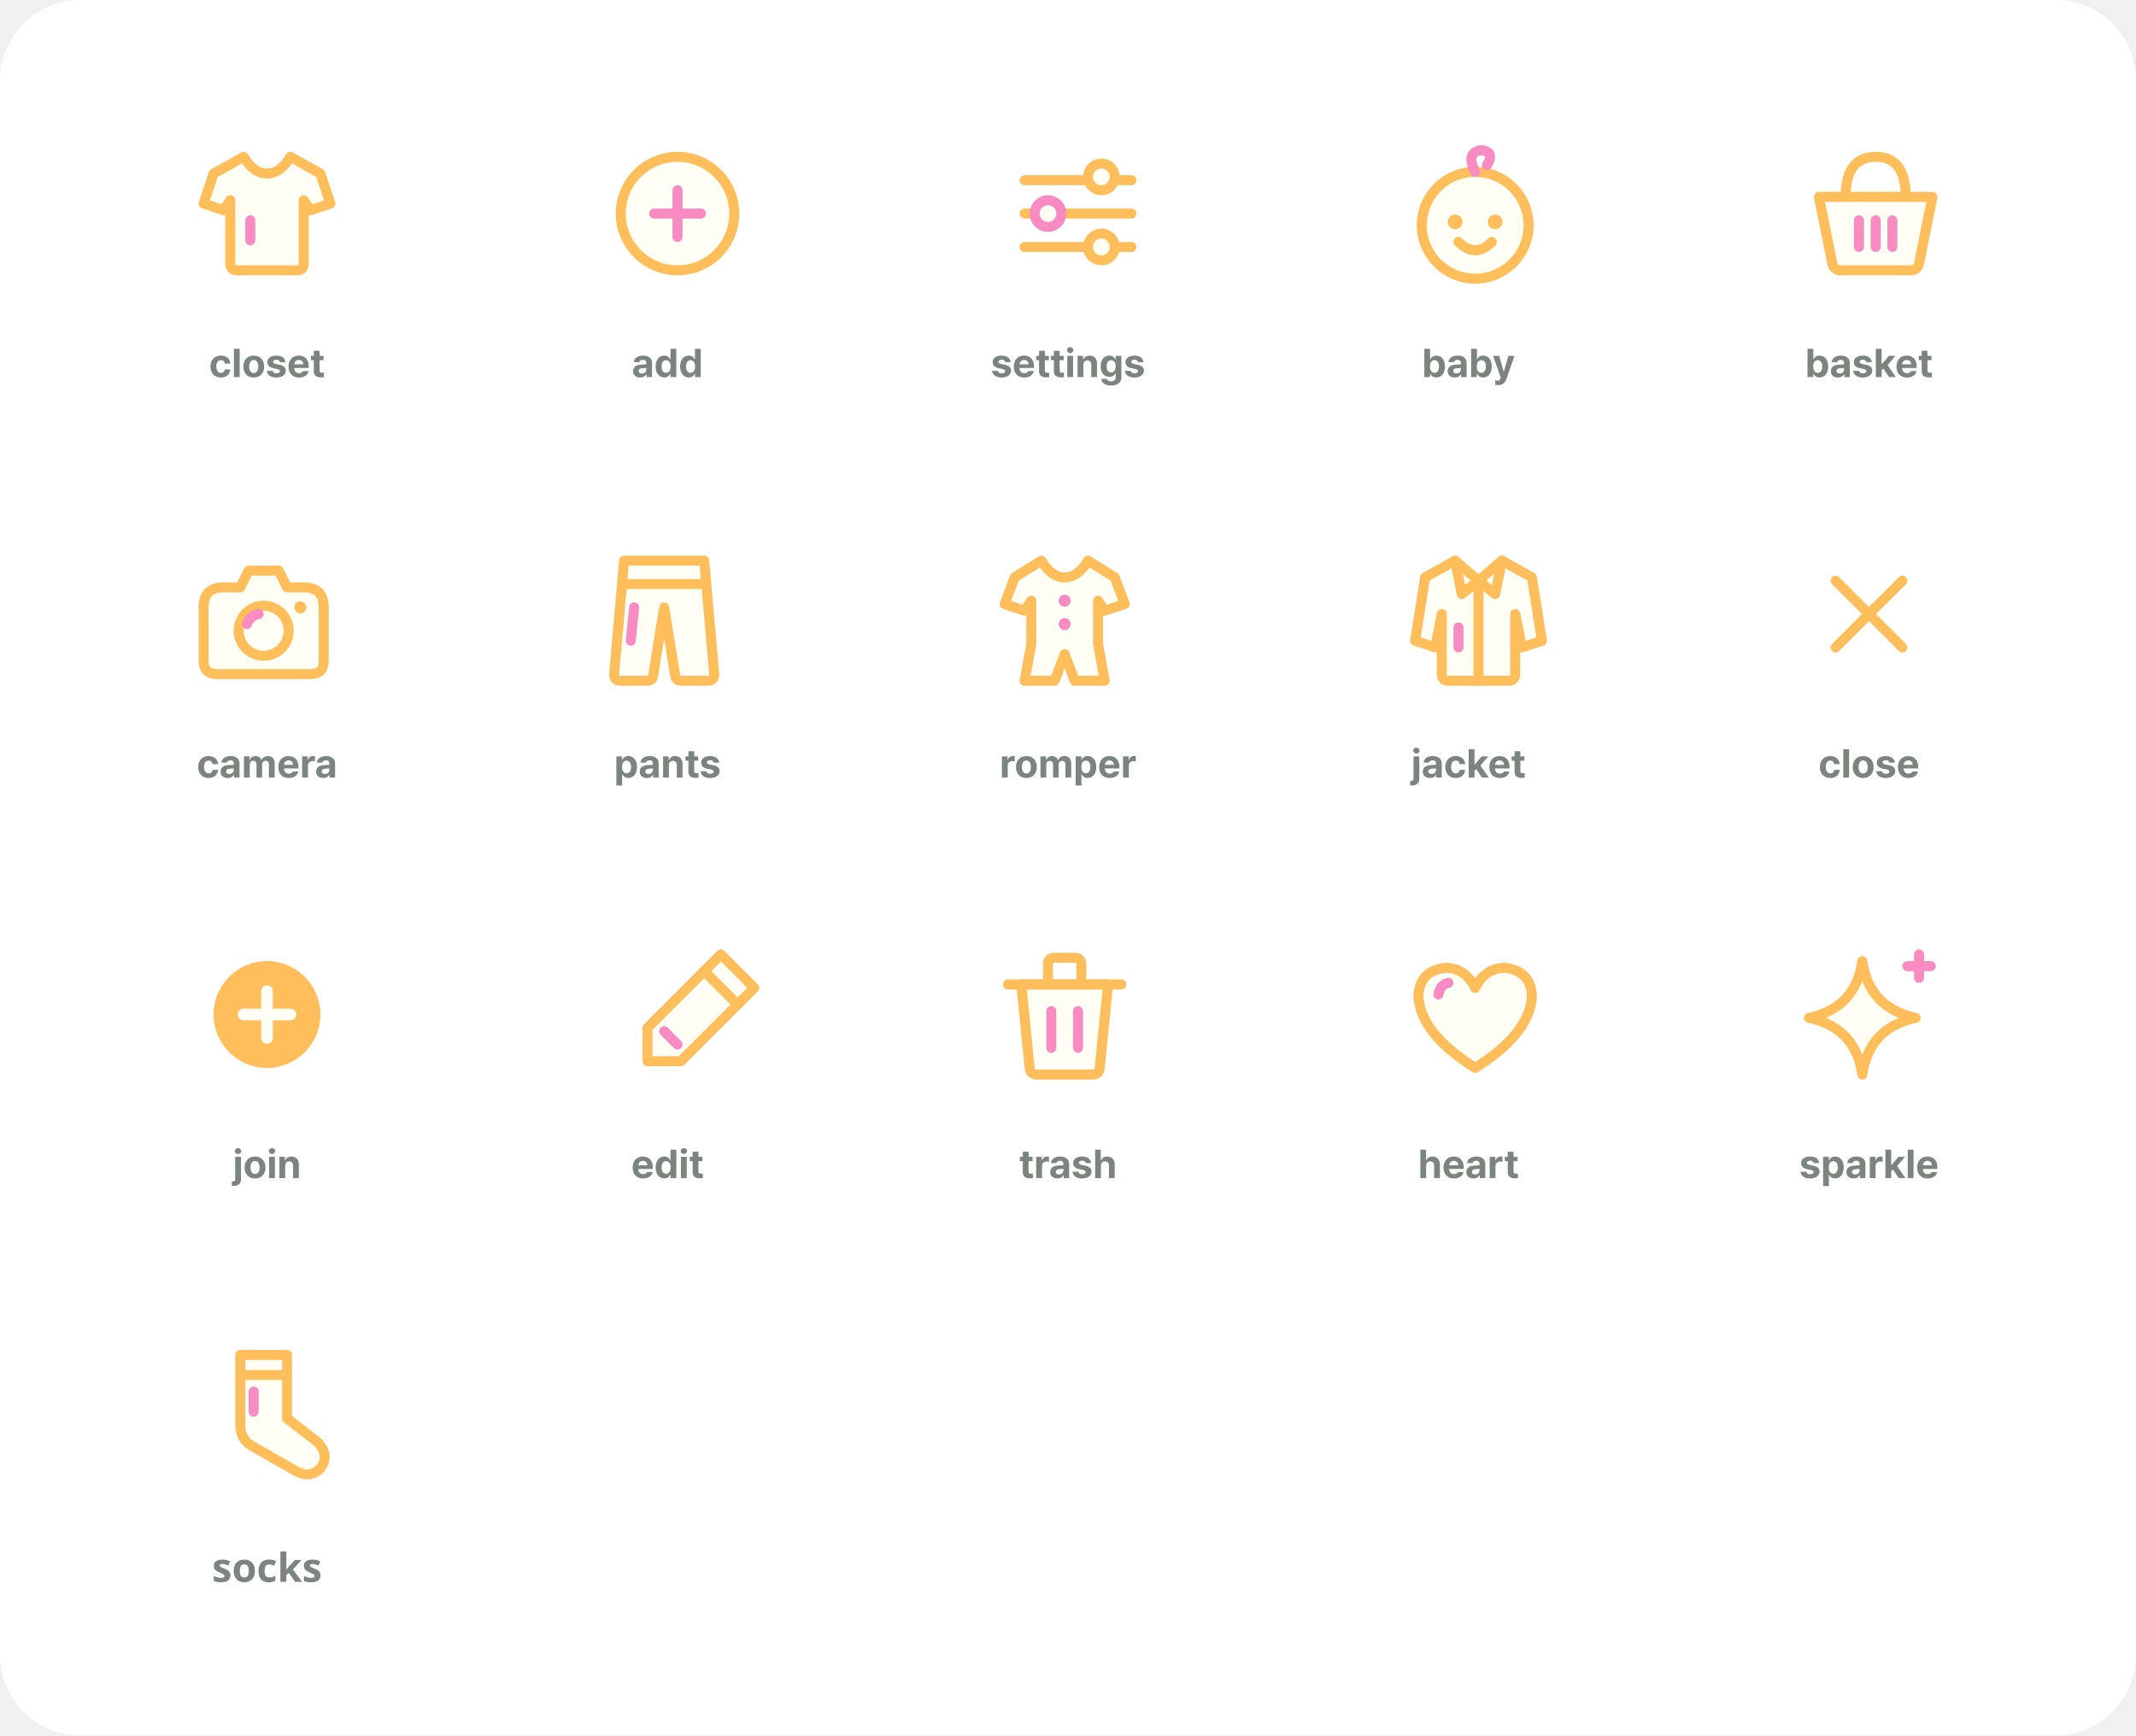
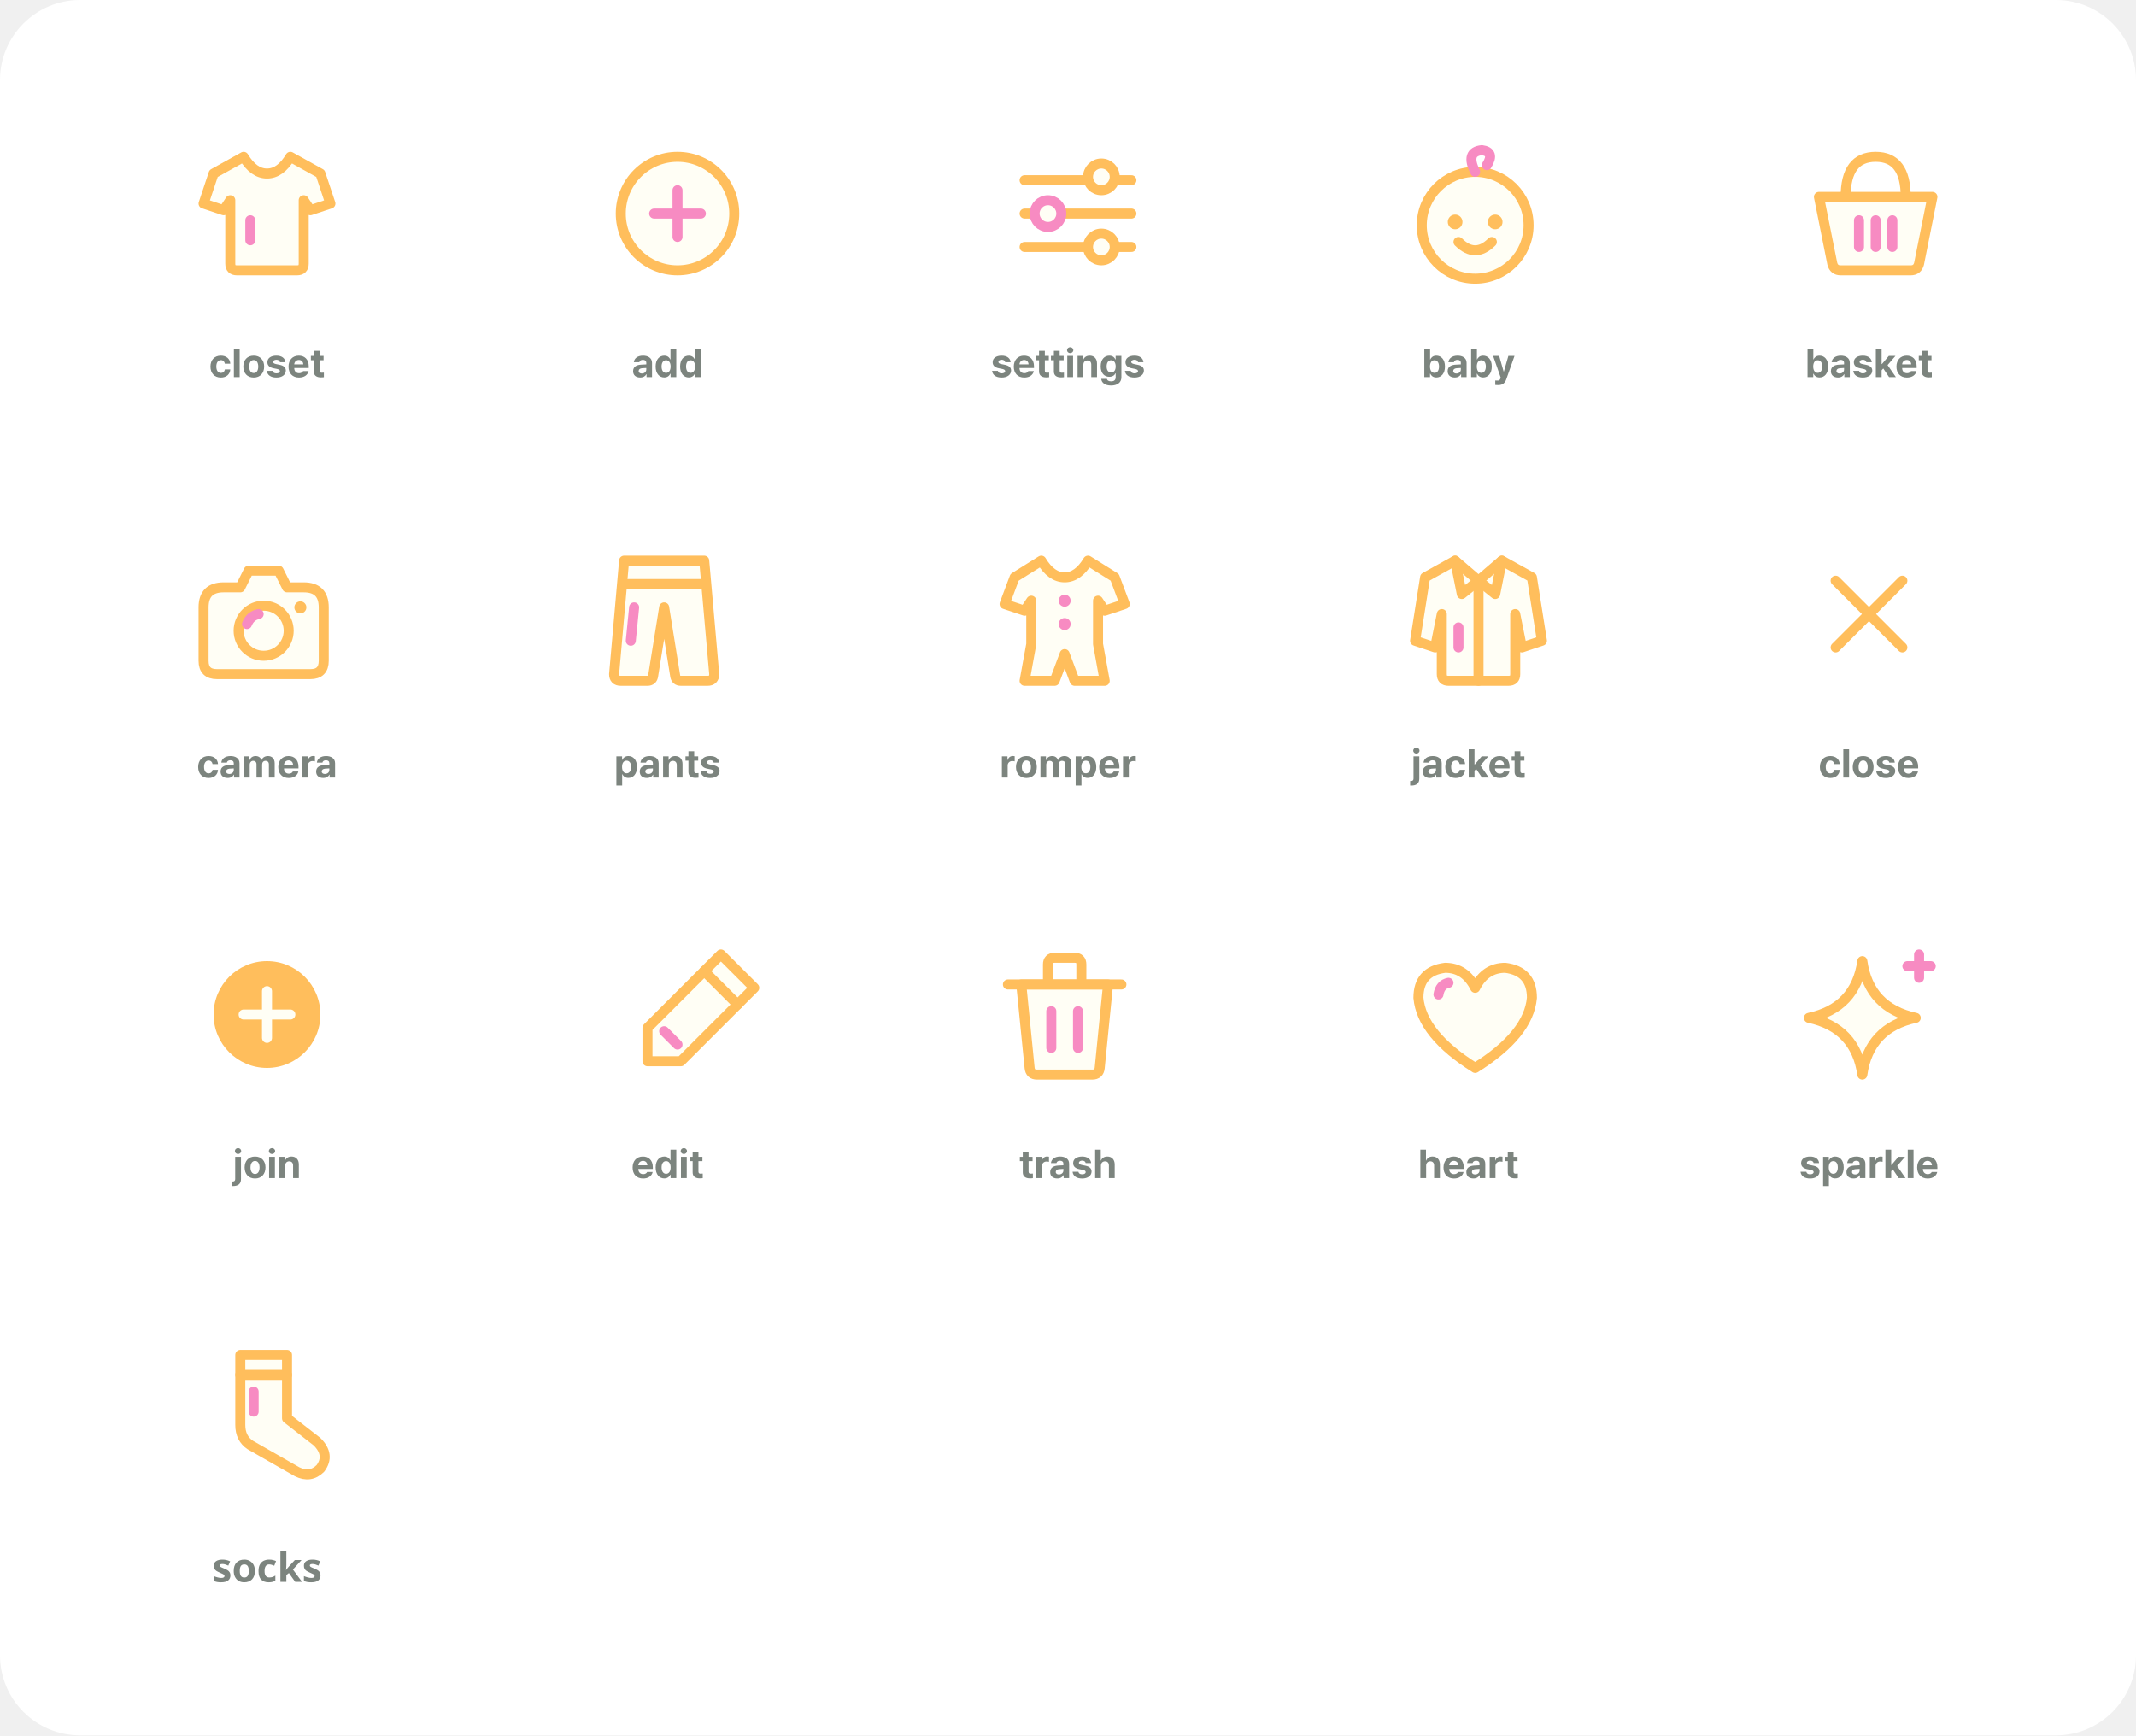
<svg xmlns="http://www.w3.org/2000/svg" width="640" height="520" viewBox="0 0 640 520" fill="none">
  <g clip-path="url(#clip0_8_64)">
    <path d="M616 0H24C10.745 0 0 10.745 0 24V496C0 509.255 10.745 520 24 520H616C629.255 520 640 509.255 640 496V24C640 10.745 629.255 0 616 0Z" fill="white" />
    <path d="M73 47L64 52L61 61L67 63L69 60V79C69 80.333 69.667 81 71 81H89C90.333 81 91 80.333 91 79V60L93 63L99 61L96 52L87 47C85 50.333 82.667 52 80 52C77.333 52 75 50.333 73 47Z" fill="#FFFEF5" stroke-width="3" stroke-linecap="round" stroke-linejoin="round" stroke="#FFBE5C" />
    <path d="M75 66V72" stroke-width="3" stroke-linecap="round" stroke="#F78BC2" />
    <path d="M66.178 113.129C64.232 113.129 63.06 111.781 63.06 109.836C63.06 107.891 64.244 106.555 66.178 106.555C67.818 106.555 68.932 107.516 69.002 108.969H67.373C67.268 108.336 66.857 107.902 66.201 107.902C65.369 107.902 64.818 108.605 64.818 109.812C64.818 111.043 65.357 111.746 66.201 111.746C66.811 111.746 67.268 111.371 67.373 110.691H69.002C68.92 112.133 67.865 113.129 66.178 113.129ZM71.814 104.516V113H70.08V104.516H71.814ZM76.022 113.129C74.1 113.129 72.904 111.805 72.904 109.836C72.904 107.867 74.1 106.555 76.022 106.555C77.943 106.555 79.15 107.867 79.15 109.836C79.15 111.805 77.943 113.129 76.022 113.129ZM76.033 111.781C76.924 111.781 77.381 110.949 77.381 109.836C77.381 108.711 76.924 107.879 76.033 107.879C75.131 107.879 74.662 108.711 74.662 109.836C74.662 110.949 75.131 111.781 76.033 111.781ZM83.873 108.523C83.803 108.078 83.404 107.785 82.83 107.785C82.268 107.785 81.834 108.055 81.846 108.441C81.834 108.723 82.068 108.945 82.666 109.074L83.803 109.309C85.033 109.566 85.631 110.117 85.643 111.031C85.631 112.285 84.506 113.129 82.818 113.129C81.096 113.129 80.088 112.355 79.947 111.113H81.693C81.775 111.617 82.186 111.875 82.818 111.875C83.451 111.875 83.873 111.617 83.873 111.207C83.873 110.879 83.603 110.68 83.006 110.551L81.951 110.34C80.744 110.105 80.111 109.473 80.123 108.535C80.111 107.316 81.166 106.555 82.807 106.555C84.412 106.555 85.408 107.316 85.502 108.523H83.873ZM89.592 113.129C87.647 113.129 86.451 111.863 86.451 109.848C86.451 107.879 87.658 106.555 89.522 106.555C91.197 106.555 92.51 107.609 92.51 109.777V110.27H88.162C88.162 111.23 88.736 111.828 89.627 111.828C90.213 111.828 90.635 111.57 90.811 111.184H92.463C92.217 112.355 91.162 113.129 89.592 113.129ZM88.162 109.18H90.869C90.869 108.406 90.33 107.855 89.557 107.855C88.76 107.855 88.191 108.447 88.162 109.18ZM96.951 106.637V107.938H95.756V111.043C95.756 111.547 96.002 111.676 96.353 111.688C96.529 111.688 96.834 111.676 97.045 111.652V113.023C96.857 113.059 96.553 113.082 96.119 113.082C94.865 113.082 94.01 112.52 94.022 111.289V107.938H93.143V106.637H94.022V105.113H95.756V106.637H96.951Z" fill="#7C847E" />
    <path d="M203 81C212.389 81 220 73.389 220 64C220 54.611 212.389 47 203 47C193.611 47 186 54.611 186 64C186 73.389 193.611 81 203 81Z" fill="#FFFEF5" stroke-width="3" stroke-linecap="round" stroke-linejoin="round" stroke="#FFBE5C" />
    <path d="M203 57V71M196 64H210" stroke-width="3" stroke-linecap="round" stroke-linejoin="round" stroke="#F78BC2" />
    <path d="M189.693 111.219C189.693 109.801 190.842 109.332 192.061 109.262C192.518 109.232 193.373 109.191 193.643 109.18V108.664C193.631 108.137 193.268 107.82 192.623 107.82C192.037 107.82 191.662 108.09 191.568 108.523H189.916C190.021 107.422 190.982 106.555 192.67 106.555C194.053 106.555 195.365 107.176 195.365 108.711V113H193.725V112.121H193.678C193.361 112.707 192.764 113.117 191.814 113.117C190.596 113.117 189.693 112.484 189.693 111.219ZM191.357 111.172C191.357 111.664 191.756 111.922 192.307 111.922C193.092 111.922 193.654 111.395 193.643 110.727V110.258C193.379 110.27 192.641 110.311 192.342 110.34C191.744 110.398 191.357 110.68 191.357 111.172ZM199.033 113.105C197.58 113.105 196.443 111.945 196.443 109.824C196.443 107.645 197.627 106.555 199.033 106.555C200.1 106.555 200.604 107.188 200.838 107.703H200.896V104.516H202.631V113H200.92V111.98H200.838C200.592 112.508 200.064 113.105 199.033 113.105ZM199.572 111.723C200.439 111.723 200.932 110.961 200.932 109.812C200.932 108.664 200.439 107.938 199.572 107.938C198.693 107.938 198.225 108.699 198.225 109.812C198.225 110.938 198.693 111.723 199.572 111.723ZM206.369 113.105C204.916 113.105 203.779 111.945 203.779 109.824C203.779 107.645 204.963 106.555 206.369 106.555C207.436 106.555 207.939 107.188 208.174 107.703H208.232V104.516H209.967V113H208.256V111.98H208.174C207.928 112.508 207.4 113.105 206.369 113.105ZM206.908 111.723C207.775 111.723 208.268 110.961 208.268 109.812C208.268 108.664 207.775 107.938 206.908 107.938C206.029 107.938 205.561 108.699 205.561 109.812C205.561 110.938 206.029 111.723 206.908 111.723Z" fill="#7C847E" />
    <path d="M307 54H339M307 64H339M307 74H339" stroke-width="3" stroke-linecap="round" stroke-linejoin="round" stroke="#FFBE5C" />
    <path d="M330 57C332.209 57 334 55.209 334 53C334 50.791 332.209 49 330 49C327.791 49 326 50.791 326 53C326 55.209 327.791 57 330 57Z" fill="#FFFEF5" stroke-width="3" stroke-linecap="round" stroke-linejoin="round" stroke="#FFBE5C" />
    <path d="M314 68C316.209 68 318 66.209 318 64C318 61.791 316.209 60 314 60C311.791 60 310 61.791 310 64C310 66.209 311.791 68 314 68Z" fill="#FFFEF5" stroke-width="3" stroke-linecap="round" stroke-linejoin="round" stroke="#F78BC2" />
    <path d="M330 78C332.209 78 334 76.209 334 74C334 71.791 332.209 70 330 70C327.791 70 326 71.791 326 74C326 76.209 327.791 78 330 78Z" fill="#FFFEF5" stroke-width="3" stroke-linecap="round" stroke-linejoin="round" stroke="#FFBE5C" />
    <path d="M301.18 108.523C301.109 108.078 300.711 107.785 300.137 107.785C299.574 107.785 299.141 108.055 299.152 108.441C299.141 108.723 299.375 108.945 299.973 109.074L301.109 109.309C302.34 109.566 302.938 110.117 302.949 111.031C302.938 112.285 301.812 113.129 300.125 113.129C298.402 113.129 297.395 112.355 297.254 111.113H299C299.082 111.617 299.492 111.875 300.125 111.875C300.758 111.875 301.18 111.617 301.18 111.207C301.18 110.879 300.91 110.68 300.312 110.551L299.258 110.34C298.051 110.105 297.418 109.473 297.43 108.535C297.418 107.316 298.473 106.555 300.113 106.555C301.719 106.555 302.715 107.316 302.809 108.523H301.18ZM306.898 113.129C304.953 113.129 303.758 111.863 303.758 109.848C303.758 107.879 304.965 106.555 306.828 106.555C308.504 106.555 309.816 107.609 309.816 109.777V110.27H305.469C305.469 111.23 306.043 111.828 306.934 111.828C307.52 111.828 307.941 111.57 308.117 111.184H309.77C309.523 112.355 308.469 113.129 306.898 113.129ZM305.469 109.18H308.176C308.176 108.406 307.637 107.855 306.863 107.855C306.066 107.855 305.498 108.447 305.469 109.18ZM314.258 106.637V107.938H313.062V111.043C313.062 111.547 313.309 111.676 313.66 111.688C313.836 111.688 314.141 111.676 314.352 111.652V113.023C314.164 113.059 313.859 113.082 313.426 113.082C312.172 113.082 311.316 112.52 311.328 111.289V107.938H310.449V106.637H311.328V105.113H313.062V106.637H314.258ZM318.699 106.637V107.938H317.504V111.043C317.504 111.547 317.75 111.676 318.102 111.688C318.277 111.688 318.582 111.676 318.793 111.652V113.023C318.605 113.059 318.301 113.082 317.867 113.082C316.613 113.082 315.758 112.52 315.77 111.289V107.938H314.891V106.637H315.77V105.113H317.504V106.637H318.699ZM319.789 113V106.637H321.523V113H319.789ZM320.656 105.805C320.129 105.805 319.707 105.406 319.707 104.926C319.707 104.434 320.129 104.035 320.656 104.035C321.172 104.035 321.594 104.434 321.594 104.926C321.594 105.406 321.172 105.805 320.656 105.805ZM324.605 109.32V113H322.871V106.637H324.523V107.75H324.594C324.887 107.012 325.566 106.555 326.504 106.555C327.828 106.555 328.707 107.457 328.695 108.945V113H326.973V109.25C326.973 108.465 326.539 107.996 325.824 107.996C325.098 107.996 324.605 108.477 324.605 109.32ZM332.902 115.52C331.145 115.52 330.066 114.734 329.961 113.527H331.672C331.766 114.031 332.246 114.266 332.938 114.266C333.746 114.266 334.285 113.926 334.285 113.035V111.875H334.203C333.969 112.391 333.406 112.906 332.387 112.906C330.945 112.906 329.797 111.898 329.797 109.777C329.797 107.621 330.98 106.555 332.387 106.555C333.453 106.555 333.969 107.188 334.203 107.703H334.273V106.637H335.996V113.07C335.996 114.688 334.707 115.52 332.902 115.52ZM332.926 111.605C333.793 111.605 334.285 110.926 334.285 109.801C334.285 108.664 333.793 107.938 332.926 107.938C332.047 107.938 331.578 108.699 331.578 109.801C331.578 110.902 332.047 111.605 332.926 111.605ZM340.977 108.523C340.906 108.078 340.508 107.785 339.934 107.785C339.371 107.785 338.938 108.055 338.949 108.441C338.938 108.723 339.172 108.945 339.77 109.074L340.906 109.309C342.137 109.566 342.734 110.117 342.746 111.031C342.734 112.285 341.609 113.129 339.922 113.129C338.199 113.129 337.191 112.355 337.051 111.113H338.797C338.879 111.617 339.289 111.875 339.922 111.875C340.555 111.875 340.977 111.617 340.977 111.207C340.977 110.879 340.707 110.68 340.109 110.551L339.055 110.34C337.848 110.105 337.215 109.473 337.227 108.535C337.215 107.316 338.27 106.555 339.91 106.555C341.516 106.555 342.512 107.316 342.605 108.523H340.977Z" fill="#7C847E" />
    <path d="M442 83.5C450.837 83.5 458 76.337 458 67.5C458 58.663 450.837 51.5 442 51.5C433.163 51.5 426 58.663 426 67.5C426 76.337 433.163 83.5 442 83.5Z" fill="#FFFEF5" stroke-width="3" stroke-linecap="round" stroke-linejoin="round" stroke="#FFBE5C" />
    <path d="M442 51.5C440 47.5 440.667 45.333 444 45C446.667 45.333 447.167 46.833 445.5 49.5" stroke-width="3" stroke-linecap="round" stroke-linejoin="round" stroke="#F78BC2" />
    <path d="M436 68.7C437.215 68.7 438.2 67.715 438.2 66.5C438.2 65.285 437.215 64.3 436 64.3C434.785 64.3 433.8 65.285 433.8 66.5C433.8 67.715 434.785 68.7 436 68.7Z" fill="#FFBE5C" />
    <path d="M448 68.7C449.215 68.7 450.2 67.715 450.2 66.5C450.2 65.285 449.215 64.3 448 64.3C446.785 64.3 445.8 65.285 445.8 66.5C445.8 67.715 446.785 68.7 448 68.7Z" fill="#FFBE5C" />
    <path d="M437 72.5C440.333 75.833 443.667 75.833 447 72.5" stroke-width="3" stroke-linecap="round" stroke-linejoin="round" stroke="#FFBE5C" />
    <path d="M426.764 113V104.516H428.498V107.703H428.545C428.791 107.188 429.295 106.555 430.361 106.555C431.768 106.555 432.951 107.645 432.951 109.824C432.951 111.945 431.814 113.105 430.361 113.105C429.318 113.105 428.791 112.508 428.545 111.98H428.475V113H426.764ZM428.463 109.812C428.463 110.961 428.955 111.723 429.811 111.723C430.701 111.723 431.17 110.938 431.17 109.812C431.17 108.699 430.701 107.938 429.811 107.938C428.943 107.938 428.463 108.664 428.463 109.812ZM433.76 111.219C433.76 109.801 434.908 109.332 436.127 109.262C436.584 109.232 437.439 109.191 437.709 109.18V108.664C437.697 108.137 437.334 107.82 436.689 107.82C436.104 107.82 435.729 108.09 435.635 108.523H433.982C434.088 107.422 435.049 106.555 436.736 106.555C438.119 106.555 439.432 107.176 439.432 108.711V113H437.791V112.121H437.744C437.428 112.707 436.83 113.117 435.881 113.117C434.662 113.117 433.76 112.484 433.76 111.219ZM435.424 111.172C435.424 111.664 435.822 111.922 436.373 111.922C437.158 111.922 437.721 111.395 437.709 110.727V110.258C437.445 110.27 436.707 110.311 436.408 110.34C435.811 110.398 435.424 110.68 435.424 111.172ZM440.791 113V104.516H442.525V107.703H442.572C442.818 107.188 443.322 106.555 444.389 106.555C445.795 106.555 446.979 107.645 446.979 109.824C446.979 111.945 445.842 113.105 444.389 113.105C443.346 113.105 442.818 112.508 442.572 111.98H442.502V113H440.791ZM442.49 109.812C442.49 110.961 442.982 111.723 443.838 111.723C444.729 111.723 445.197 110.938 445.197 109.812C445.197 108.699 444.729 107.938 443.838 107.938C442.971 107.938 442.49 108.664 442.49 109.812ZM448.9 115.391C448.561 115.391 448.244 115.379 448.021 115.355V114.008C448.244 114.02 448.502 114.031 448.725 114.031C449.064 114.031 449.346 113.996 449.557 113.445L449.662 113.176L447.377 106.637H449.193L450.529 111.324H450.6L451.947 106.637H453.787L451.303 113.703C450.939 114.723 450.248 115.391 448.9 115.391Z" fill="#7C847E" />
    <path d="M553 59C553 51 556 47 562 47C568 47 571 51 571 59" stroke-width="3" stroke-linecap="round" stroke-linejoin="round" stroke="#FFBE5C" />
    <path d="M545 59H579L575 79C574.667 80.333 573.833 81 572.5 81H551.5C550.167 81 549.333 80.333 549 79L545 59Z" fill="#FFFEF5" stroke-width="3" stroke-linecap="round" stroke-linejoin="round" stroke="#FFBE5C" />
    <path d="M557 66V74M567 66V74" stroke-width="3" stroke-linecap="round" stroke-linejoin="round" stroke="#F78BC2" />
    <path d="M562 66V74" stroke-width="3" stroke-linecap="round" stroke="#F78BC2" />
    <path d="M541.584 113V104.516H543.318V107.703H543.365C543.611 107.188 544.115 106.555 545.182 106.555C546.588 106.555 547.771 107.645 547.771 109.824C547.771 111.945 546.635 113.105 545.182 113.105C544.139 113.105 543.611 112.508 543.365 111.98H543.295V113H541.584ZM543.283 109.812C543.283 110.961 543.775 111.723 544.631 111.723C545.521 111.723 545.99 110.938 545.99 109.812C545.99 108.699 545.521 107.938 544.631 107.938C543.764 107.938 543.283 108.664 543.283 109.812ZM548.58 111.219C548.58 109.801 549.729 109.332 550.947 109.262C551.404 109.232 552.26 109.191 552.529 109.18V108.664C552.518 108.137 552.154 107.82 551.51 107.82C550.924 107.82 550.549 108.09 550.455 108.523H548.803C548.908 107.422 549.869 106.555 551.557 106.555C552.939 106.555 554.252 107.176 554.252 108.711V113H552.611V112.121H552.564C552.248 112.707 551.65 113.117 550.701 113.117C549.482 113.117 548.58 112.484 548.58 111.219ZM550.244 111.172C550.244 111.664 550.643 111.922 551.193 111.922C551.979 111.922 552.541 111.395 552.529 110.727V110.258C552.266 110.27 551.527 110.311 551.229 110.34C550.631 110.398 550.244 110.68 550.244 111.172ZM559.209 108.523C559.139 108.078 558.74 107.785 558.166 107.785C557.604 107.785 557.17 108.055 557.182 108.441C557.17 108.723 557.404 108.945 558.002 109.074L559.139 109.309C560.369 109.566 560.967 110.117 560.979 111.031C560.967 112.285 559.842 113.129 558.154 113.129C556.432 113.129 555.424 112.355 555.283 111.113H557.029C557.111 111.617 557.521 111.875 558.154 111.875C558.787 111.875 559.209 111.617 559.209 111.207C559.209 110.879 558.939 110.68 558.342 110.551L557.287 110.34C556.08 110.105 555.447 109.473 555.459 108.535C555.447 107.316 556.502 106.555 558.143 106.555C559.748 106.555 560.744 107.316 560.838 108.523H559.209ZM562.045 113V104.516H563.779V109.074H563.873L565.936 106.637H567.928L565.561 109.391L568.057 113H566.018L564.271 110.41L563.779 110.961V113H562.045ZM571.361 113.129C569.416 113.129 568.221 111.863 568.221 109.848C568.221 107.879 569.428 106.555 571.291 106.555C572.967 106.555 574.279 107.609 574.279 109.777V110.27H569.932C569.932 111.23 570.506 111.828 571.396 111.828C571.982 111.828 572.404 111.57 572.58 111.184H574.232C573.986 112.355 572.932 113.129 571.361 113.129ZM569.932 109.18H572.639C572.639 108.406 572.1 107.855 571.326 107.855C570.529 107.855 569.961 108.447 569.932 109.18ZM578.721 106.637V107.938H577.525V111.043C577.525 111.547 577.771 111.676 578.123 111.688C578.299 111.688 578.604 111.676 578.814 111.652V113.023C578.627 113.059 578.322 113.082 577.889 113.082C576.635 113.082 575.779 112.52 575.791 111.289V107.938H574.912V106.637H575.791V105.113H577.525V106.637H578.721Z" fill="#7C847E" />
    <path d="M67 176H72L74.5 171H83.5L86 176H91C95 176 97 178 97 182V198C97 200.667 95.667 202 93 202H65C62.333 202 61 200.667 61 198V182C61 178 63 176 67 176Z" fill="#FFFEF5" stroke-width="3" stroke-linecap="round" stroke-linejoin="round" stroke="#FFBE5C" />
    <path d="M79 196.5C83.142 196.5 86.5 193.142 86.5 189C86.5 184.858 83.142 181.5 79 181.5C74.858 181.5 71.5 184.858 71.5 189C71.5 193.142 74.858 196.5 79 196.5Z" fill="#FFFEF5" stroke-width="3" stroke-linecap="round" stroke-linejoin="round" stroke="#FFBE5C" />
    <path d="M74 187C74.667 185.333 75.833 184.333 77.5 184" stroke-width="3" stroke-linecap="round" stroke="#F78BC2" />
    <path d="M90 183.8C90.994 183.8 91.8 182.994 91.8 182C91.8 181.006 90.994 180.2 90 180.2C89.006 180.2 88.2 181.006 88.2 182C88.2 182.994 89.006 183.8 90 183.8Z" fill="#FFBE5C" />
    <path d="M62.498 233.129C60.553 233.129 59.381 231.781 59.381 229.836C59.381 227.891 60.565 226.555 62.498 226.555C64.139 226.555 65.252 227.516 65.322 228.969H63.693C63.588 228.336 63.178 227.902 62.522 227.902C61.69 227.902 61.139 228.605 61.139 229.812C61.139 231.043 61.678 231.746 62.522 231.746C63.131 231.746 63.588 231.371 63.693 230.691H65.322C65.24 232.133 64.186 233.129 62.498 233.129ZM66.096 231.219C66.096 229.801 67.244 229.332 68.463 229.262C68.92 229.232 69.775 229.191 70.045 229.18V228.664C70.033 228.137 69.67 227.82 69.025 227.82C68.439 227.82 68.064 228.09 67.971 228.523H66.318C66.424 227.422 67.385 226.555 69.072 226.555C70.455 226.555 71.768 227.176 71.768 228.711V233H70.127V232.121H70.08C69.764 232.707 69.166 233.117 68.217 233.117C66.998 233.117 66.096 232.484 66.096 231.219ZM67.76 231.172C67.76 231.664 68.158 231.922 68.709 231.922C69.494 231.922 70.057 231.395 70.045 230.727V230.258C69.781 230.27 69.043 230.311 68.744 230.34C68.147 230.398 67.76 230.68 67.76 231.172ZM73.092 233V226.637H74.744V227.75H74.814C75.084 227.012 75.728 226.555 76.584 226.555C77.463 226.555 78.107 227.012 78.318 227.75H78.377C78.647 227.023 79.361 226.555 80.299 226.555C81.482 226.555 82.303 227.34 82.303 228.723V233H80.568V229.062C80.568 228.336 80.147 227.984 79.572 227.984C78.916 227.984 78.541 228.441 78.541 229.109V233H76.853V229.016C76.853 228.383 76.455 227.984 75.869 227.984C75.283 227.984 74.826 228.453 74.826 229.18V233H73.092ZM86.522 233.129C84.576 233.129 83.381 231.863 83.381 229.848C83.381 227.879 84.588 226.555 86.451 226.555C88.127 226.555 89.439 227.609 89.439 229.777V230.27H85.092C85.092 231.23 85.666 231.828 86.557 231.828C87.143 231.828 87.564 231.57 87.74 231.184H89.393C89.147 232.355 88.092 233.129 86.522 233.129ZM85.092 229.18H87.799C87.799 228.406 87.26 227.855 86.486 227.855C85.689 227.855 85.121 228.447 85.092 229.18ZM90.529 233V226.637H92.205V227.738H92.275C92.51 226.953 93.096 226.543 93.811 226.543C93.986 226.543 94.209 226.566 94.361 226.602V228.148C94.197 228.102 93.869 228.055 93.623 228.055C92.838 228.055 92.264 228.605 92.264 229.379V233H90.529ZM94.725 231.219C94.725 229.801 95.873 229.332 97.092 229.262C97.549 229.232 98.404 229.191 98.674 229.18V228.664C98.662 228.137 98.299 227.82 97.654 227.82C97.068 227.82 96.693 228.09 96.6 228.523H94.947C95.053 227.422 96.014 226.555 97.701 226.555C99.084 226.555 100.396 227.176 100.396 228.711V233H98.756V232.121H98.709C98.393 232.707 97.795 233.117 96.846 233.117C95.627 233.117 94.725 232.484 94.725 231.219ZM96.389 231.172C96.389 231.664 96.787 231.922 97.338 231.922C98.123 231.922 98.686 231.395 98.674 230.727V230.258C98.41 230.27 97.672 230.311 97.373 230.34C96.775 230.398 96.389 230.68 96.389 231.172Z" fill="#7C847E" />
    <path d="M187 168H211L214 202C214 203.333 213.333 204 212 204H204C203 204 202.433 203.5 202.3 202.5L199 182L195.7 202.5C195.567 203.5 195 204 194 204H186C184.667 204 184 203.333 184 202L187 168Z" fill="#FFFEF5" stroke-width="3" stroke-linecap="round" stroke-linejoin="round" stroke="#FFBE5C" />
    <path d="M187 175H211" stroke-width="3" stroke-linecap="round" stroke-linejoin="round" stroke="#FFBE5C" />
    <path d="M190 182L189 192" stroke-width="3" stroke-linecap="round" stroke="#F78BC2" />
    <path d="M184.684 235.391V226.637H186.395V227.703H186.465C186.699 227.188 187.215 226.555 188.281 226.555C189.688 226.555 190.859 227.645 190.859 229.824C190.859 231.945 189.734 233.105 188.281 233.105C187.238 233.105 186.711 232.508 186.465 231.98H186.418V235.391H184.684ZM186.383 229.812C186.383 230.961 186.875 231.723 187.73 231.723C188.621 231.723 189.09 230.938 189.09 229.812C189.09 228.699 188.621 227.938 187.73 227.938C186.863 227.938 186.383 228.664 186.383 229.812ZM191.68 231.219C191.68 229.801 192.828 229.332 194.047 229.262C194.504 229.232 195.359 229.191 195.629 229.18V228.664C195.617 228.137 195.254 227.82 194.609 227.82C194.023 227.82 193.648 228.09 193.555 228.523H191.902C192.008 227.422 192.969 226.555 194.656 226.555C196.039 226.555 197.352 227.176 197.352 228.711V233H195.711V232.121H195.664C195.348 232.707 194.75 233.117 193.801 233.117C192.582 233.117 191.68 232.484 191.68 231.219ZM193.344 231.172C193.344 231.664 193.742 231.922 194.293 231.922C195.078 231.922 195.641 231.395 195.629 230.727V230.258C195.365 230.27 194.627 230.311 194.328 230.34C193.73 230.398 193.344 230.68 193.344 231.172ZM200.41 229.32V233H198.676V226.637H200.328V227.75H200.398C200.691 227.012 201.371 226.555 202.309 226.555C203.633 226.555 204.512 227.457 204.5 228.945V233H202.777V229.25C202.777 228.465 202.344 227.996 201.629 227.996C200.902 227.996 200.41 228.477 200.41 229.32ZM209.199 226.637V227.938H208.004V231.043C208.004 231.547 208.25 231.676 208.602 231.688C208.777 231.688 209.082 231.676 209.293 231.652V233.023C209.105 233.059 208.801 233.082 208.367 233.082C207.113 233.082 206.258 232.52 206.27 231.289V227.938H205.391V226.637H206.27V225.113H208.004V226.637H209.199ZM213.84 228.523C213.77 228.078 213.371 227.785 212.797 227.785C212.234 227.785 211.801 228.055 211.812 228.441C211.801 228.723 212.035 228.945 212.633 229.074L213.77 229.309C215 229.566 215.598 230.117 215.609 231.031C215.598 232.285 214.473 233.129 212.785 233.129C211.062 233.129 210.055 232.355 209.914 231.113H211.66C211.742 231.617 212.152 231.875 212.785 231.875C213.418 231.875 213.84 231.617 213.84 231.207C213.84 230.879 213.57 230.68 212.973 230.551L211.918 230.34C210.711 230.105 210.078 229.473 210.09 228.535C210.078 227.316 211.133 226.555 212.773 226.555C214.379 226.555 215.375 227.316 215.469 228.523H213.84Z" fill="#7C847E" />
    <path d="M312 168L304 173L301 181L307 183L309 180V193L307 204H316L319 196L322 204H331L329 193V180L331 183L337 181L334 173L326 168C324 171.333 321.667 173 319 173C316.333 173 314 171.333 312 168Z" fill="#FFFEF5" stroke-width="3" stroke-linecap="round" stroke-linejoin="round" stroke="#FFBE5C" />
    <path d="M319 181.8C319.994 181.8 320.8 180.994 320.8 180C320.8 179.006 319.994 178.2 319 178.2C318.006 178.2 317.2 179.006 317.2 180C317.2 180.994 318.006 181.8 319 181.8Z" fill="#F78BC2" />
    <path d="M319 188.8C319.994 188.8 320.8 187.994 320.8 187C320.8 186.006 319.994 185.2 319 185.2C318.006 185.2 317.2 186.006 317.2 187C317.2 187.994 318.006 188.8 319 188.8Z" fill="#F78BC2" />
    <path d="M300.195 233V226.637H301.871V227.738H301.941C302.176 226.953 302.762 226.543 303.477 226.543C303.652 226.543 303.875 226.566 304.027 226.602V228.148C303.863 228.102 303.535 228.055 303.289 228.055C302.504 228.055 301.93 228.605 301.93 229.379V233H300.195ZM307.531 233.129C305.609 233.129 304.414 231.805 304.414 229.836C304.414 227.867 305.609 226.555 307.531 226.555C309.453 226.555 310.66 227.867 310.66 229.836C310.66 231.805 309.453 233.129 307.531 233.129ZM307.543 231.781C308.434 231.781 308.891 230.949 308.891 229.836C308.891 228.711 308.434 227.879 307.543 227.879C306.641 227.879 306.172 228.711 306.172 229.836C306.172 230.949 306.641 231.781 307.543 231.781ZM311.75 233V226.637H313.402V227.75H313.473C313.742 227.012 314.387 226.555 315.242 226.555C316.121 226.555 316.766 227.012 316.977 227.75H317.035C317.305 227.023 318.02 226.555 318.957 226.555C320.141 226.555 320.961 227.34 320.961 228.723V233H319.227V229.062C319.227 228.336 318.805 227.984 318.23 227.984C317.574 227.984 317.199 228.441 317.199 229.109V233H315.512V229.016C315.512 228.383 315.113 227.984 314.527 227.984C313.941 227.984 313.484 228.453 313.484 229.18V233H311.75ZM322.297 235.391V226.637H324.008V227.703H324.078C324.312 227.188 324.828 226.555 325.895 226.555C327.301 226.555 328.473 227.645 328.473 229.824C328.473 231.945 327.348 233.105 325.895 233.105C324.852 233.105 324.324 232.508 324.078 231.98H324.031V235.391H322.297ZM323.996 229.812C323.996 230.961 324.488 231.723 325.344 231.723C326.234 231.723 326.703 230.938 326.703 229.812C326.703 228.699 326.234 227.938 325.344 227.938C324.477 227.938 323.996 228.664 323.996 229.812ZM332.48 233.129C330.535 233.129 329.34 231.863 329.34 229.848C329.34 227.879 330.547 226.555 332.41 226.555C334.086 226.555 335.398 227.609 335.398 229.777V230.27H331.051C331.051 231.23 331.625 231.828 332.516 231.828C333.102 231.828 333.523 231.57 333.699 231.184H335.352C335.105 232.355 334.051 233.129 332.48 233.129ZM331.051 229.18H333.758C333.758 228.406 333.219 227.855 332.445 227.855C331.648 227.855 331.08 228.447 331.051 229.18ZM336.488 233V226.637H338.164V227.738H338.234C338.469 226.953 339.055 226.543 339.77 226.543C339.945 226.543 340.168 226.566 340.32 226.602V228.148C340.156 228.102 339.828 228.055 339.582 228.055C338.797 228.055 338.223 228.605 338.223 229.379V233H336.488Z" fill="#7C847E" />
    <path d="M436 168L427 173L424 192L430 194L432 184V202C432 203.333 432.667 204 434 204H452C453.333 204 454 203.333 454 202V184L456 194L462 192L459 173L450 168L443 174L436 168Z" fill="#FFFEF5" stroke-width="3" stroke-linecap="round" stroke-linejoin="round" stroke="#FFBE5C" />
    <path d="M443 174V204" stroke-width="3" stroke-linecap="round" stroke-linejoin="round" stroke="#FFBE5C" />
    <path d="M436 168L438 178L443 174L448 178L450 168" stroke-width="3" stroke-linecap="round" stroke-linejoin="round" stroke="#FFBE5C" />
    <path d="M437 188V194" stroke-width="3" stroke-linecap="round" stroke="#F78BC2" />
    <path d="M423.529 226.637H425.264V233.316C425.264 234.781 424.361 235.391 422.873 235.391L422.521 235.379V234.02C422.615 234.02 422.674 234.031 422.756 234.031C423.318 234.031 423.529 233.773 423.529 233.293V226.637ZM424.385 225.805C423.857 225.805 423.436 225.406 423.436 224.926C423.436 224.434 423.857 224.035 424.385 224.035C424.9 224.035 425.322 224.434 425.322 224.926C425.322 225.406 424.9 225.805 424.385 225.805ZM426.307 231.219C426.307 229.801 427.455 229.332 428.674 229.262C429.131 229.232 429.986 229.191 430.256 229.18V228.664C430.244 228.137 429.881 227.82 429.236 227.82C428.65 227.82 428.275 228.09 428.182 228.523H426.529C426.635 227.422 427.596 226.555 429.283 226.555C430.666 226.555 431.979 227.176 431.979 228.711V233H430.338V232.121H430.291C429.975 232.707 429.377 233.117 428.428 233.117C427.209 233.117 426.307 232.484 426.307 231.219ZM427.971 231.172C427.971 231.664 428.369 231.922 428.92 231.922C429.705 231.922 430.268 231.395 430.256 230.727V230.258C429.992 230.27 429.254 230.311 428.955 230.34C428.357 230.398 427.971 230.68 427.971 231.172ZM436.162 233.129C434.217 233.129 433.045 231.781 433.045 229.836C433.045 227.891 434.229 226.555 436.162 226.555C437.803 226.555 438.916 227.516 438.986 228.969H437.357C437.252 228.336 436.842 227.902 436.186 227.902C435.354 227.902 434.803 228.605 434.803 229.812C434.803 231.043 435.342 231.746 436.186 231.746C436.795 231.746 437.252 231.371 437.357 230.691H438.986C438.904 232.133 437.85 233.129 436.162 233.129ZM440.064 233V224.516H441.799V229.074H441.893L443.955 226.637H445.947L443.58 229.391L446.076 233H444.037L442.291 230.41L441.799 230.961V233H440.064ZM449.381 233.129C447.436 233.129 446.24 231.863 446.24 229.848C446.24 227.879 447.447 226.555 449.311 226.555C450.986 226.555 452.299 227.609 452.299 229.777V230.27H447.951C447.951 231.23 448.525 231.828 449.416 231.828C450.002 231.828 450.424 231.57 450.6 231.184H452.252C452.006 232.355 450.951 233.129 449.381 233.129ZM447.951 229.18H450.658C450.658 228.406 450.119 227.855 449.346 227.855C448.549 227.855 447.98 228.447 447.951 229.18ZM456.74 226.637V227.938H455.545V231.043C455.545 231.547 455.791 231.676 456.143 231.688C456.318 231.688 456.623 231.676 456.834 231.652V233.023C456.646 233.059 456.342 233.082 455.908 233.082C454.654 233.082 453.799 232.52 453.811 231.289V227.938H452.932V226.637H453.811V225.113H455.545V226.637H456.74Z" fill="#7C847E" />
    <path d="M550 174L570 194M570 174L550 194" stroke-width="3" stroke-linecap="round" stroke-linejoin="round" stroke="#FFBE5C" />
    <path d="M548.398 233.129C546.453 233.129 545.281 231.781 545.281 229.836C545.281 227.891 546.465 226.555 548.398 226.555C550.039 226.555 551.152 227.516 551.223 228.969H549.594C549.488 228.336 549.078 227.902 548.422 227.902C547.59 227.902 547.039 228.605 547.039 229.812C547.039 231.043 547.578 231.746 548.422 231.746C549.031 231.746 549.488 231.371 549.594 230.691H551.223C551.141 232.133 550.086 233.129 548.398 233.129ZM554.035 224.516V233H552.301V224.516H554.035ZM558.242 233.129C556.32 233.129 555.125 231.805 555.125 229.836C555.125 227.867 556.32 226.555 558.242 226.555C560.164 226.555 561.371 227.867 561.371 229.836C561.371 231.805 560.164 233.129 558.242 233.129ZM558.254 231.781C559.145 231.781 559.602 230.949 559.602 229.836C559.602 228.711 559.145 227.879 558.254 227.879C557.352 227.879 556.883 228.711 556.883 229.836C556.883 230.949 557.352 231.781 558.254 231.781ZM566.094 228.523C566.023 228.078 565.625 227.785 565.051 227.785C564.488 227.785 564.055 228.055 564.066 228.441C564.055 228.723 564.289 228.945 564.887 229.074L566.023 229.309C567.254 229.566 567.852 230.117 567.863 231.031C567.852 232.285 566.727 233.129 565.039 233.129C563.316 233.129 562.309 232.355 562.168 231.113H563.914C563.996 231.617 564.406 231.875 565.039 231.875C565.672 231.875 566.094 231.617 566.094 231.207C566.094 230.879 565.824 230.68 565.227 230.551L564.172 230.34C562.965 230.105 562.332 229.473 562.344 228.535C562.332 227.316 563.387 226.555 565.027 226.555C566.633 226.555 567.629 227.316 567.723 228.523H566.094ZM571.812 233.129C569.867 233.129 568.672 231.863 568.672 229.848C568.672 227.879 569.879 226.555 571.742 226.555C573.418 226.555 574.73 227.609 574.73 229.777V230.27H570.383C570.383 231.23 570.957 231.828 571.848 231.828C572.434 231.828 572.855 231.57 573.031 231.184H574.684C574.438 232.355 573.383 233.129 571.812 233.129ZM570.383 229.18H573.09C573.09 228.406 572.551 227.855 571.777 227.855C570.98 227.855 570.412 228.447 570.383 229.18Z" fill="#7C847E" />
    <path d="M80 320C88.837 320 96 312.837 96 304C96 295.163 88.837 288 80 288C71.163 288 64 295.163 64 304C64 312.837 71.163 320 80 320Z" fill="#FFBE5C" />
-     <path d="M80 297V311M73 304H87" stroke-width="3.5" stroke-linecap="round" stroke="#FFFEF5" />
+     <path d="M80 297V311M73 304H87" stroke-width="3" stroke-linecap="round" stroke="#FFFEF5" />
    <path d="M70.473 346.637H72.207V353.316C72.207 354.781 71.305 355.391 69.816 355.391L69.465 355.379V354.02C69.559 354.02 69.617 354.031 69.699 354.031C70.262 354.031 70.473 353.773 70.473 353.293V346.637ZM71.328 345.805C70.801 345.805 70.379 345.406 70.379 344.926C70.379 344.434 70.801 344.035 71.328 344.035C71.844 344.035 72.266 344.434 72.266 344.926C72.266 345.406 71.844 345.805 71.328 345.805ZM76.414 353.129C74.492 353.129 73.297 351.805 73.297 349.836C73.297 347.867 74.492 346.555 76.414 346.555C78.336 346.555 79.543 347.867 79.543 349.836C79.543 351.805 78.336 353.129 76.414 353.129ZM76.426 351.781C77.316 351.781 77.773 350.949 77.773 349.836C77.773 348.711 77.316 347.879 76.426 347.879C75.523 347.879 75.055 348.711 75.055 349.836C75.055 350.949 75.523 351.781 76.426 351.781ZM80.633 353V346.637H82.367V353H80.633ZM81.5 345.805C80.973 345.805 80.551 345.406 80.551 344.926C80.551 344.434 80.973 344.035 81.5 344.035C82.016 344.035 82.438 344.434 82.438 344.926C82.438 345.406 82.016 345.805 81.5 345.805ZM85.449 349.32V353H83.715V346.637H85.367V347.75H85.438C85.731 347.012 86.41 346.555 87.348 346.555C88.672 346.555 89.551 347.457 89.539 348.945V353H87.816V349.25C87.816 348.465 87.383 347.996 86.668 347.996C85.941 347.996 85.449 348.477 85.449 349.32Z" fill="#7C847E" />
    <path d="M216 286L226 296L204 318H194V308L216 286Z" fill="#FFFEF5" stroke-width="3" stroke-linecap="round" stroke-linejoin="round" stroke="#FFBE5C" />
    <path d="M211 291L221 301" stroke-width="3" stroke-linecap="round" stroke-linejoin="round" stroke="#FFBE5C" />
    <path d="M199 309L203 313" stroke-width="3" stroke-linecap="round" stroke="#F78BC2" />
    <path d="M192.688 353.129C190.742 353.129 189.547 351.863 189.547 349.848C189.547 347.879 190.754 346.555 192.617 346.555C194.293 346.555 195.605 347.609 195.605 349.777V350.27H191.258C191.258 351.23 191.832 351.828 192.723 351.828C193.309 351.828 193.73 351.57 193.906 351.184H195.559C195.312 352.355 194.258 353.129 192.688 353.129ZM191.258 349.18H193.965C193.965 348.406 193.426 347.855 192.652 347.855C191.855 347.855 191.287 348.447 191.258 349.18ZM199.039 353.105C197.586 353.105 196.449 351.945 196.449 349.824C196.449 347.645 197.633 346.555 199.039 346.555C200.105 346.555 200.609 347.188 200.844 347.703H200.902V344.516H202.637V353H200.926V351.98H200.844C200.598 352.508 200.07 353.105 199.039 353.105ZM199.578 351.723C200.445 351.723 200.938 350.961 200.938 349.812C200.938 348.664 200.445 347.938 199.578 347.938C198.699 347.938 198.23 348.699 198.23 349.812C198.23 350.938 198.699 351.723 199.578 351.723ZM204.031 353V346.637H205.766V353H204.031ZM204.898 345.805C204.371 345.805 203.949 345.406 203.949 344.926C203.949 344.434 204.371 344.035 204.898 344.035C205.414 344.035 205.836 344.434 205.836 344.926C205.836 345.406 205.414 345.805 204.898 345.805ZM210.465 346.637V347.938H209.27V351.043C209.27 351.547 209.516 351.676 209.867 351.688C210.043 351.688 210.348 351.676 210.559 351.652V353.023C210.371 353.059 210.066 353.082 209.633 353.082C208.379 353.082 207.523 352.52 207.535 351.289V347.938H206.656V346.637H207.535V345.113H209.27V346.637H210.465Z" fill="#7C847E" />
    <path d="M306 295H332L329.5 320C329.367 321.333 328.633 322 327.3 322H310.7C309.367 322 308.633 321.333 308.5 320L306 295Z" fill="#FFFEF5" stroke-width="3" stroke-linecap="round" stroke-linejoin="round" stroke="#FFBE5C" />
    <path d="M302 295H336M314 295V289C314 287.667 314.667 287 316 287H322C323.333 287 324 287.667 324 289V295" stroke-width="3" stroke-linecap="round" stroke-linejoin="round" stroke="#FFBE5C" />
    <path d="M315 303V314" stroke-width="3" stroke-linecap="round" stroke="#F78BC2" />
    <path d="M323 303V314" stroke-width="3" stroke-linecap="round" stroke-linejoin="round" stroke="#F78BC2" />
    <path d="M309.383 346.637V347.938H308.188V351.043C308.188 351.547 308.434 351.676 308.785 351.688C308.961 351.688 309.266 351.676 309.477 351.652V353.023C309.289 353.059 308.984 353.082 308.551 353.082C307.297 353.082 306.441 352.52 306.453 351.289V347.938H305.574V346.637H306.453V345.113H308.188V346.637H309.383ZM310.473 353V346.637H312.148V347.738H312.219C312.453 346.953 313.039 346.543 313.754 346.543C313.93 346.543 314.152 346.566 314.305 346.602V348.148C314.141 348.102 313.812 348.055 313.566 348.055C312.781 348.055 312.207 348.605 312.207 349.379V353H310.473ZM314.668 351.219C314.668 349.801 315.816 349.332 317.035 349.262C317.492 349.232 318.348 349.191 318.617 349.18V348.664C318.605 348.137 318.242 347.82 317.598 347.82C317.012 347.82 316.637 348.09 316.543 348.523H314.891C314.996 347.422 315.957 346.555 317.645 346.555C319.027 346.555 320.34 347.176 320.34 348.711V353H318.699V352.121H318.652C318.336 352.707 317.738 353.117 316.789 353.117C315.57 353.117 314.668 352.484 314.668 351.219ZM316.332 351.172C316.332 351.664 316.73 351.922 317.281 351.922C318.066 351.922 318.629 351.395 318.617 350.727V350.258C318.354 350.27 317.615 350.311 317.316 350.34C316.719 350.398 316.332 350.68 316.332 351.172ZM325.297 348.523C325.227 348.078 324.828 347.785 324.254 347.785C323.691 347.785 323.258 348.055 323.27 348.441C323.258 348.723 323.492 348.945 324.09 349.074L325.227 349.309C326.457 349.566 327.055 350.117 327.066 351.031C327.055 352.285 325.93 353.129 324.242 353.129C322.52 353.129 321.512 352.355 321.371 351.113H323.117C323.199 351.617 323.609 351.875 324.242 351.875C324.875 351.875 325.297 351.617 325.297 351.207C325.297 350.879 325.027 350.68 324.43 350.551L323.375 350.34C322.168 350.105 321.535 349.473 321.547 348.535C321.535 347.316 322.59 346.555 324.23 346.555C325.836 346.555 326.832 347.316 326.926 348.523H325.297ZM329.867 349.32V353H328.133V344.516H329.82V347.75H329.891C330.184 347.012 330.828 346.555 331.789 346.555C333.113 346.555 333.992 347.445 333.992 348.945V353H332.258V349.25C332.258 348.465 331.836 347.996 331.109 347.996C330.383 347.996 329.867 348.477 329.867 349.32Z" fill="#7C847E" />
    <path d="M442 320C431.333 313.333 425.667 306.333 425 299C425 293.667 427.667 290.667 433 290C437 290 440 292 442 296C444 292 447 290 451 290C456.333 290.667 459 293.667 459 299C458.333 306.333 452.667 313.333 442 320Z" fill="#FFFEF5" stroke-width="3" stroke-linecap="round" stroke-linejoin="round" stroke="#FFBE5C" />
    <path d="M431 298C431.333 296 432.333 294.833 434 294.5" stroke-width="3" stroke-linecap="round" stroke="#F78BC2" />
    <path d="M427.309 349.32V353H425.574V344.516H427.262V347.75H427.332C427.625 347.012 428.27 346.555 429.23 346.555C430.555 346.555 431.434 347.445 431.434 348.945V353H429.699V349.25C429.699 348.465 429.277 347.996 428.551 347.996C427.824 347.996 427.309 348.477 427.309 349.32ZM435.652 353.129C433.707 353.129 432.512 351.863 432.512 349.848C432.512 347.879 433.719 346.555 435.582 346.555C437.258 346.555 438.57 347.609 438.57 349.777V350.27H434.223C434.223 351.23 434.797 351.828 435.688 351.828C436.273 351.828 436.695 351.57 436.871 351.184H438.523C438.277 352.355 437.223 353.129 435.652 353.129ZM434.223 349.18H436.93C436.93 348.406 436.391 347.855 435.617 347.855C434.82 347.855 434.252 348.447 434.223 349.18ZM439.355 351.219C439.355 349.801 440.504 349.332 441.723 349.262C442.18 349.232 443.035 349.191 443.305 349.18V348.664C443.293 348.137 442.93 347.82 442.285 347.82C441.699 347.82 441.324 348.09 441.23 348.523H439.578C439.684 347.422 440.645 346.555 442.332 346.555C443.715 346.555 445.027 347.176 445.027 348.711V353H443.387V352.121H443.34C443.023 352.707 442.426 353.117 441.477 353.117C440.258 353.117 439.355 352.484 439.355 351.219ZM441.02 351.172C441.02 351.664 441.418 351.922 441.969 351.922C442.754 351.922 443.316 351.395 443.305 350.727V350.258C443.041 350.27 442.303 350.311 442.004 350.34C441.406 350.398 441.02 350.68 441.02 351.172ZM446.352 353V346.637H448.027V347.738H448.098C448.332 346.953 448.918 346.543 449.633 346.543C449.809 346.543 450.031 346.566 450.184 346.602V348.148C450.02 348.102 449.691 348.055 449.445 348.055C448.66 348.055 448.086 348.605 448.086 349.379V353H446.352ZM454.695 346.637V347.938H453.5V351.043C453.5 351.547 453.746 351.676 454.098 351.688C454.273 351.688 454.578 351.676 454.789 351.652V353.023C454.602 353.059 454.297 353.082 453.863 353.082C452.609 353.082 451.754 352.52 451.766 351.289V347.938H450.887V346.637H451.766V345.113H453.5V346.637H454.695Z" fill="#7C847E" />
    <path d="M558 288C559.333 297.333 564.667 303 574 305C564.667 307 559.333 312.667 558 322C556.667 312.667 551.333 307 542 305C551.333 303 556.667 297.333 558 288Z" fill="#FFFEF5" stroke-width="3" stroke-linecap="round" stroke-linejoin="round" stroke="#FFBE5C" />
    <path d="M575 286V293M571.5 289.5H578.5" stroke-width="3" stroke-linecap="round" stroke="#F78BC2" />
    <path d="M543.412 348.523C543.342 348.078 542.943 347.785 542.369 347.785C541.807 347.785 541.373 348.055 541.385 348.441C541.373 348.723 541.607 348.945 542.205 349.074L543.342 349.309C544.572 349.566 545.17 350.117 545.182 351.031C545.17 352.285 544.045 353.129 542.357 353.129C540.635 353.129 539.627 352.355 539.486 351.113H541.232C541.314 351.617 541.725 351.875 542.357 351.875C542.99 351.875 543.412 351.617 543.412 351.207C543.412 350.879 543.143 350.68 542.545 350.551L541.49 350.34C540.283 350.105 539.65 349.473 539.662 348.535C539.65 347.316 540.705 346.555 542.346 346.555C543.951 346.555 544.947 347.316 545.041 348.523H543.412ZM546.248 355.391V346.637H547.959V347.703H548.029C548.264 347.188 548.779 346.555 549.846 346.555C551.252 346.555 552.424 347.645 552.424 349.824C552.424 351.945 551.299 353.105 549.846 353.105C548.803 353.105 548.275 352.508 548.029 351.98H547.982V355.391H546.248ZM547.947 349.812C547.947 350.961 548.439 351.723 549.295 351.723C550.186 351.723 550.654 350.938 550.654 349.812C550.654 348.699 550.186 347.938 549.295 347.938C548.428 347.938 547.947 348.664 547.947 349.812ZM553.244 351.219C553.244 349.801 554.393 349.332 555.611 349.262C556.068 349.232 556.924 349.191 557.193 349.18V348.664C557.182 348.137 556.818 347.82 556.174 347.82C555.588 347.82 555.213 348.09 555.119 348.523H553.467C553.572 347.422 554.533 346.555 556.221 346.555C557.604 346.555 558.916 347.176 558.916 348.711V353H557.275V352.121H557.229C556.912 352.707 556.314 353.117 555.365 353.117C554.146 353.117 553.244 352.484 553.244 351.219ZM554.908 351.172C554.908 351.664 555.307 351.922 555.857 351.922C556.643 351.922 557.205 351.395 557.193 350.727V350.258C556.93 350.27 556.191 350.311 555.893 350.34C555.295 350.398 554.908 350.68 554.908 351.172ZM560.24 353V346.637H561.916V347.738H561.986C562.221 346.953 562.807 346.543 563.521 346.543C563.697 346.543 563.92 346.566 564.072 346.602V348.148C563.908 348.102 563.58 348.055 563.334 348.055C562.549 348.055 561.975 348.605 561.975 349.379V353H560.24ZM564.916 353V344.516H566.65V349.074H566.744L568.807 346.637H570.799L568.432 349.391L570.928 353H568.889L567.143 350.41L566.65 350.961V353H564.916ZM573.342 344.516V353H571.607V344.516H573.342ZM577.572 353.129C575.627 353.129 574.432 351.863 574.432 349.848C574.432 347.879 575.639 346.555 577.502 346.555C579.178 346.555 580.49 347.609 580.49 349.777V350.27H576.143C576.143 351.23 576.717 351.828 577.607 351.828C578.193 351.828 578.615 351.57 578.791 351.184H580.443C580.197 352.355 579.143 353.129 577.572 353.129ZM576.143 349.18H578.85C578.85 348.406 578.311 347.855 577.537 347.855C576.74 347.855 576.172 348.447 576.143 349.18Z" fill="#7C847E" />
    <path d="M72 406H86V425L95 432Q99 436 96 440Q93 443 89 441L75 433Q72 431 72 427Z" fill="#FFFEF5" stroke-width="3" stroke-linecap="round" stroke-linejoin="round" stroke="#FFBE5C" />
    <path d="M72 412H86" stroke-width="3" stroke-linecap="round" stroke-linejoin="round" stroke="#FFBE5C" />
    <path d="M76 417V423" stroke-width="3" stroke-linecap="round" stroke="#F78BC2" />
    <text x="80" y="474" text-anchor="middle" font-family="Pretendard" font-size="12" font-weight="600" fill="#7C847E">socks</text>
  </g>
  <defs>
    <clipPath id="clip0_8_64">
      <rect width="640" height="520" fill="white" />
    </clipPath>
  </defs>
</svg>
